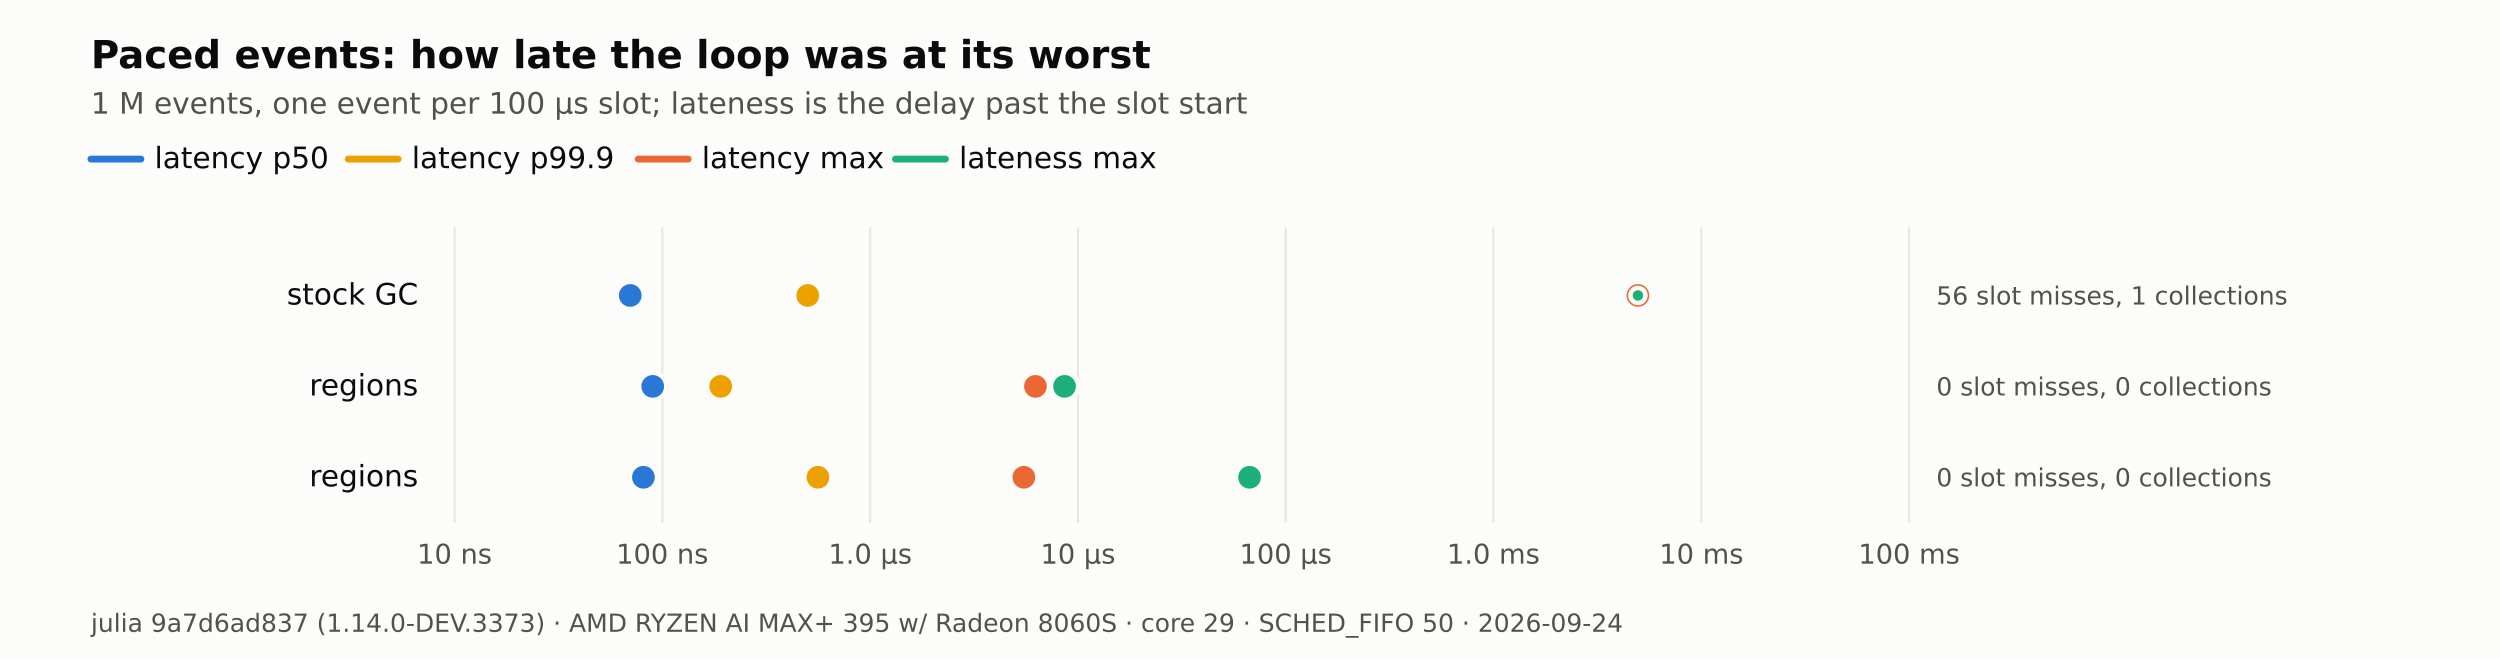
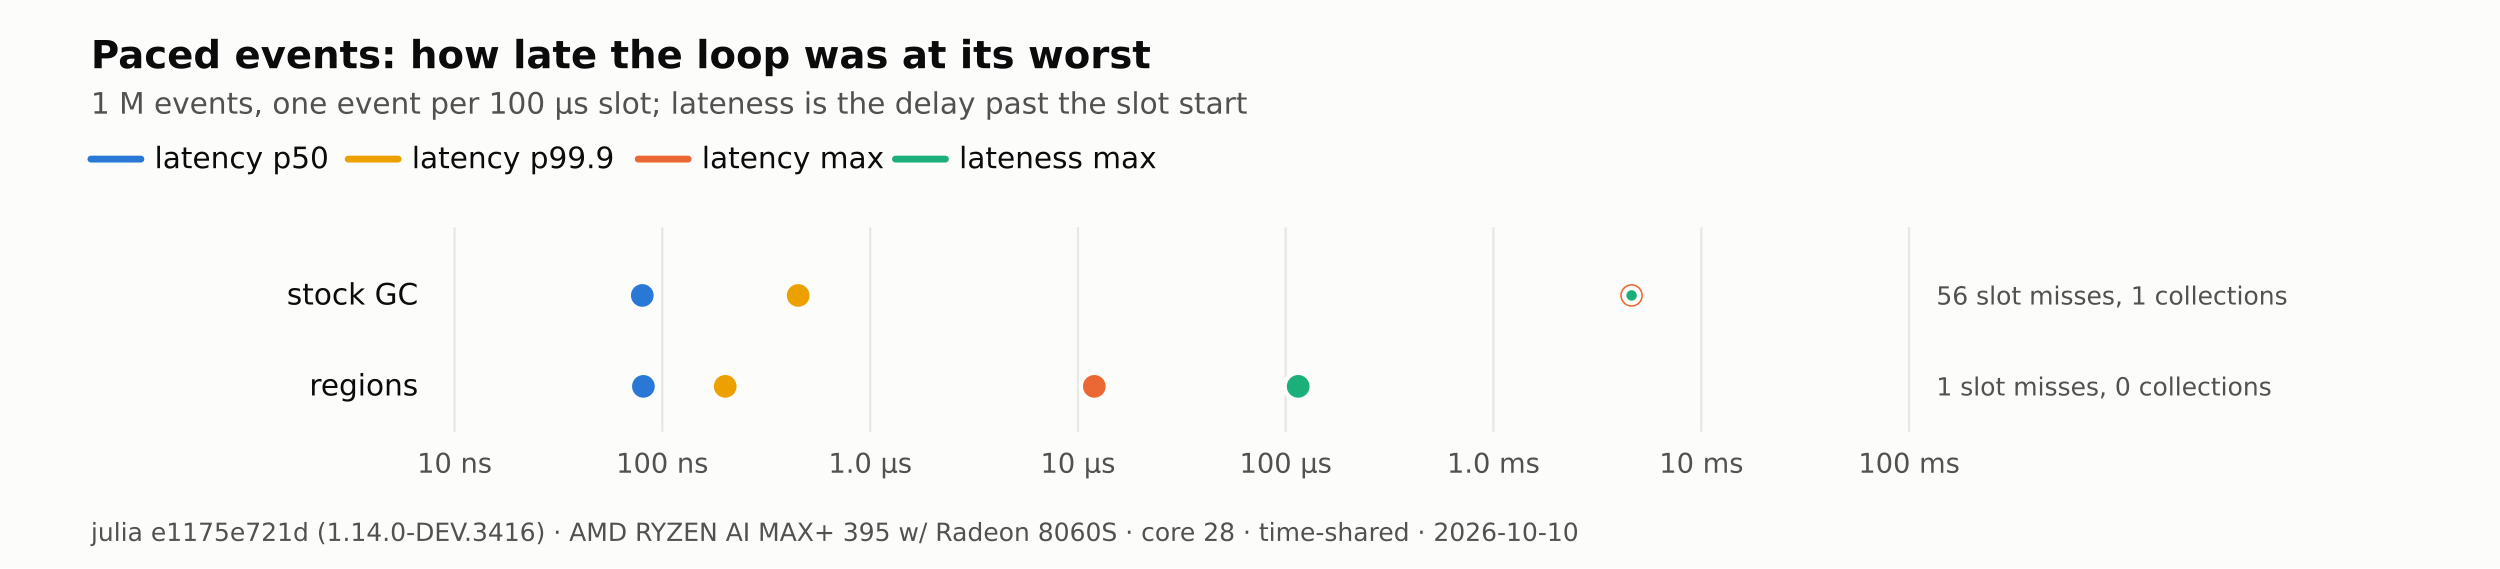
- <svg xmlns="http://www.w3.org/2000/svg" viewBox="0 0 1100 290" font-size="13">
-   <rect width="1100" height="290" fill="#fcfcfb" />
+ <svg xmlns="http://www.w3.org/2000/svg" viewBox="0 0 1100 250" font-size="13">
+   <rect width="1100" height="250" fill="#fcfcfb" />
  <text x="40.0" y="30.0" font-family="DejaVu Sans, sans-serif" font-size="17" fill="#0b0b0b" text-anchor="start" font-weight="bold">Paced events: how late the loop was at its worst</text>
  <text x="40.0" y="50.0" font-family="DejaVu Sans, sans-serif" font-size="13" fill="#52514e" text-anchor="start">1 M events, one event per 100 µs slot; lateness is the delay past the slot start</text>
  <line x1="40" y1="70" x2="62" y2="70" stroke="#2a78d6" stroke-width="3" stroke-linecap="round" />
  <text x="68.0" y="74.0" font-family="DejaVu Sans, sans-serif" font-size="13" fill="#0b0b0b" text-anchor="start">latency p50</text>
  <line x1="153.2" y1="70" x2="175.2" y2="70" stroke="#eda100" stroke-width="3" stroke-linecap="round" />
  <text x="181.2" y="74.0" font-family="DejaVu Sans, sans-serif" font-size="13" fill="#0b0b0b" text-anchor="start">latency p99.9</text>
  <line x1="280.8" y1="70" x2="302.8" y2="70" stroke="#eb6834" stroke-width="3" stroke-linecap="round" />
  <text x="308.8" y="74.0" font-family="DejaVu Sans, sans-serif" font-size="13" fill="#0b0b0b" text-anchor="start">latency max</text>
  <line x1="394.0" y1="70" x2="416.0" y2="70" stroke="#1baf7a" stroke-width="3" stroke-linecap="round" />
  <text x="422.0" y="74.0" font-family="DejaVu Sans, sans-serif" font-size="13" fill="#0b0b0b" text-anchor="start">lateness max</text>
-   <line x1="200.0" y1="100" x2="200.0" y2="230" stroke="#e8e7e4" stroke-width="1" />
-   <text x="200.0" y="248.0" font-family="DejaVu Sans, sans-serif" font-size="12" fill="#52514e" text-anchor="middle">10 ns</text>
-   <line x1="291.4" y1="100" x2="291.4" y2="230" stroke="#e8e7e4" stroke-width="1" />
-   <text x="291.4" y="248.0" font-family="DejaVu Sans, sans-serif" font-size="12" fill="#52514e" text-anchor="middle">100 ns</text>
-   <line x1="382.9" y1="100" x2="382.9" y2="230" stroke="#e8e7e4" stroke-width="1" />
-   <text x="382.9" y="248.0" font-family="DejaVu Sans, sans-serif" font-size="12" fill="#52514e" text-anchor="middle">1.0 µs</text>
-   <line x1="474.3" y1="100" x2="474.3" y2="230" stroke="#e8e7e4" stroke-width="1" />
-   <text x="474.3" y="248.0" font-family="DejaVu Sans, sans-serif" font-size="12" fill="#52514e" text-anchor="middle">10 µs</text>
-   <line x1="565.7" y1="100" x2="565.7" y2="230" stroke="#e8e7e4" stroke-width="1" />
-   <text x="565.7" y="248.0" font-family="DejaVu Sans, sans-serif" font-size="12" fill="#52514e" text-anchor="middle">100 µs</text>
-   <line x1="657.1" y1="100" x2="657.1" y2="230" stroke="#e8e7e4" stroke-width="1" />
-   <text x="657.1" y="248.0" font-family="DejaVu Sans, sans-serif" font-size="12" fill="#52514e" text-anchor="middle">1.0 ms</text>
-   <line x1="748.6" y1="100" x2="748.6" y2="230" stroke="#e8e7e4" stroke-width="1" />
-   <text x="748.6" y="248.0" font-family="DejaVu Sans, sans-serif" font-size="12" fill="#52514e" text-anchor="middle">10 ms</text>
-   <line x1="840.0" y1="100" x2="840.0" y2="230" stroke="#e8e7e4" stroke-width="1" />
-   <text x="840.0" y="248.0" font-family="DejaVu Sans, sans-serif" font-size="12" fill="#52514e" text-anchor="middle">100 ms</text>
+   <line x1="200.0" y1="100" x2="200.0" y2="190" stroke="#e8e7e4" stroke-width="1" />
+   <text x="200.0" y="208.0" font-family="DejaVu Sans, sans-serif" font-size="12" fill="#52514e" text-anchor="middle">10 ns</text>
+   <line x1="291.4" y1="100" x2="291.4" y2="190" stroke="#e8e7e4" stroke-width="1" />
+   <text x="291.4" y="208.0" font-family="DejaVu Sans, sans-serif" font-size="12" fill="#52514e" text-anchor="middle">100 ns</text>
+   <line x1="382.9" y1="100" x2="382.9" y2="190" stroke="#e8e7e4" stroke-width="1" />
+   <text x="382.9" y="208.0" font-family="DejaVu Sans, sans-serif" font-size="12" fill="#52514e" text-anchor="middle">1.0 µs</text>
+   <line x1="474.3" y1="100" x2="474.3" y2="190" stroke="#e8e7e4" stroke-width="1" />
+   <text x="474.3" y="208.0" font-family="DejaVu Sans, sans-serif" font-size="12" fill="#52514e" text-anchor="middle">10 µs</text>
+   <line x1="565.7" y1="100" x2="565.7" y2="190" stroke="#e8e7e4" stroke-width="1" />
+   <text x="565.7" y="208.0" font-family="DejaVu Sans, sans-serif" font-size="12" fill="#52514e" text-anchor="middle">100 µs</text>
+   <line x1="657.1" y1="100" x2="657.1" y2="190" stroke="#e8e7e4" stroke-width="1" />
+   <text x="657.1" y="208.0" font-family="DejaVu Sans, sans-serif" font-size="12" fill="#52514e" text-anchor="middle">1.0 ms</text>
+   <line x1="748.6" y1="100" x2="748.6" y2="190" stroke="#e8e7e4" stroke-width="1" />
+   <text x="748.6" y="208.0" font-family="DejaVu Sans, sans-serif" font-size="12" fill="#52514e" text-anchor="middle">10 ms</text>
+   <line x1="840.0" y1="100" x2="840.0" y2="190" stroke="#e8e7e4" stroke-width="1" />
+   <text x="840.0" y="208.0" font-family="DejaVu Sans, sans-serif" font-size="12" fill="#52514e" text-anchor="middle">100 ms</text>
  <text x="184.0" y="134.0" font-family="DejaVu Sans, sans-serif" font-size="13" fill="#0b0b0b" text-anchor="end">stock GC</text>
-   <circle cx="277.3" cy="130.0" r="6.0" fill="#2a78d6" stroke="#fcfcfb" stroke-width="2" />
-   <circle cx="355.4" cy="130.0" r="6.0" fill="#eda100" stroke="#fcfcfb" stroke-width="2" />
-   <circle cx="720.7" cy="130.0" r="6.0" fill="#eb6834" stroke="#fcfcfb" stroke-width="2" />
-   <circle cx="720.7" cy="130.0" r="3.3" fill="#1baf7a" stroke="#fcfcfb" stroke-width="2" />
+   <circle cx="282.6" cy="130.0" r="6.0" fill="#2a78d6" stroke="#fcfcfb" stroke-width="2" />
+   <circle cx="351.2" cy="130.0" r="6.0" fill="#eda100" stroke="#fcfcfb" stroke-width="2" />
+   <circle cx="717.9" cy="130.0" r="6.0" fill="#eb6834" stroke="#fcfcfb" stroke-width="2" />
+   <circle cx="717.9" cy="130.0" r="3.3" fill="#1baf7a" stroke="#fcfcfb" stroke-width="2" />
  <text x="852.0" y="134.0" font-family="DejaVu Sans, sans-serif" font-size="11" fill="#52514e" text-anchor="start">56 slot misses, 1 collections</text>
  <text x="184.0" y="174.0" font-family="DejaVu Sans, sans-serif" font-size="13" fill="#0b0b0b" text-anchor="end">regions</text>
-   <circle cx="287.2" cy="170.0" r="6.0" fill="#2a78d6" stroke="#fcfcfb" stroke-width="2" />
-   <circle cx="317.1" cy="170.0" r="6.0" fill="#eda100" stroke="#fcfcfb" stroke-width="2" />
-   <circle cx="455.6" cy="170.0" r="6.0" fill="#eb6834" stroke="#fcfcfb" stroke-width="2" />
-   <circle cx="468.4" cy="170.0" r="6.0" fill="#1baf7a" stroke="#fcfcfb" stroke-width="2" />
-   <text x="852.0" y="174.0" font-family="DejaVu Sans, sans-serif" font-size="11" fill="#52514e" text-anchor="start">0 slot misses, 0 collections</text>
-   <text x="184.0" y="214.0" font-family="DejaVu Sans, sans-serif" font-size="13" fill="#0b0b0b" text-anchor="end">regions</text>
-   <circle cx="283.1" cy="210.0" r="6.0" fill="#2a78d6" stroke="#fcfcfb" stroke-width="2" />
-   <circle cx="359.9" cy="210.0" r="6.0" fill="#eda100" stroke="#fcfcfb" stroke-width="2" />
-   <circle cx="450.5" cy="210.0" r="6.0" fill="#eb6834" stroke="#fcfcfb" stroke-width="2" />
-   <circle cx="549.8" cy="210.0" r="6.0" fill="#1baf7a" stroke="#fcfcfb" stroke-width="2" />
-   <text x="852.0" y="214.0" font-family="DejaVu Sans, sans-serif" font-size="11" fill="#52514e" text-anchor="start">0 slot misses, 0 collections</text>
-   <text x="40.0" y="278.0" font-family="DejaVu Sans, sans-serif" font-size="11" fill="#52514e" text-anchor="start">julia 9a7d6ad837 (1.14.0-DEV.3373) · AMD RYZEN AI MAX+ 395 w/ Radeon 8060S · core 29 · SCHED_FIFO 50 · 2026-09-24</text>
+   <circle cx="283.1" cy="170.0" r="6.0" fill="#2a78d6" stroke="#fcfcfb" stroke-width="2" />
+   <circle cx="319.1" cy="170.0" r="6.0" fill="#eda100" stroke="#fcfcfb" stroke-width="2" />
+   <circle cx="481.5" cy="170.0" r="6.0" fill="#eb6834" stroke="#fcfcfb" stroke-width="2" />
+   <circle cx="571.2" cy="170.0" r="6.0" fill="#1baf7a" stroke="#fcfcfb" stroke-width="2" />
+   <text x="852.0" y="174.0" font-family="DejaVu Sans, sans-serif" font-size="11" fill="#52514e" text-anchor="start">1 slot misses, 0 collections</text>
+   <text x="40.0" y="238.0" font-family="DejaVu Sans, sans-serif" font-size="11" fill="#52514e" text-anchor="start">julia e1175e721d (1.14.0-DEV.3416) · AMD RYZEN AI MAX+ 395 w/ Radeon 8060S · core 28 · time-shared · 2026-10-10</text>
</svg>
